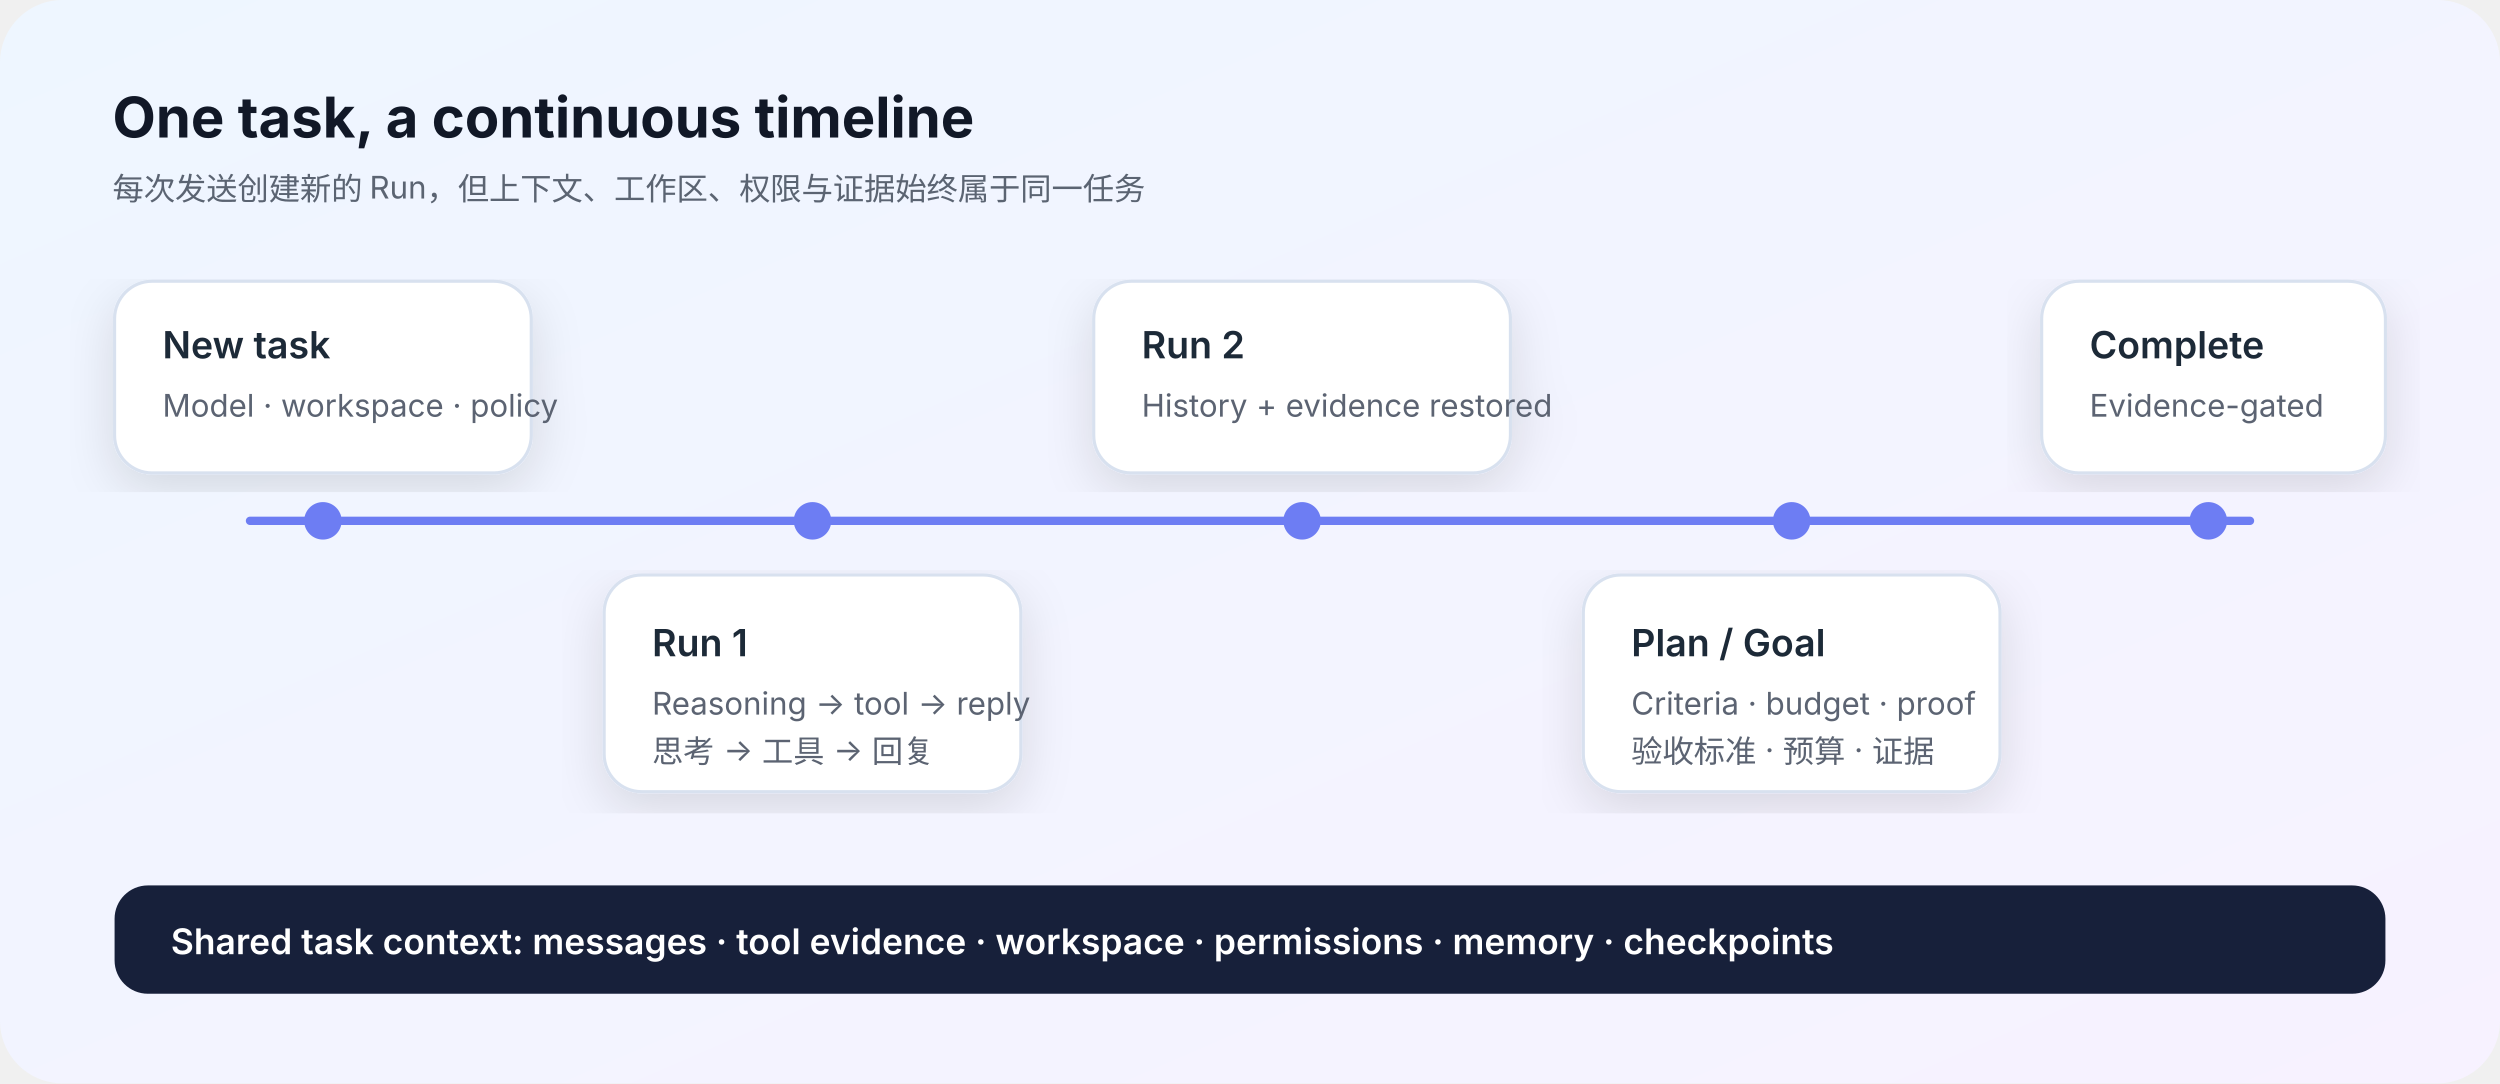
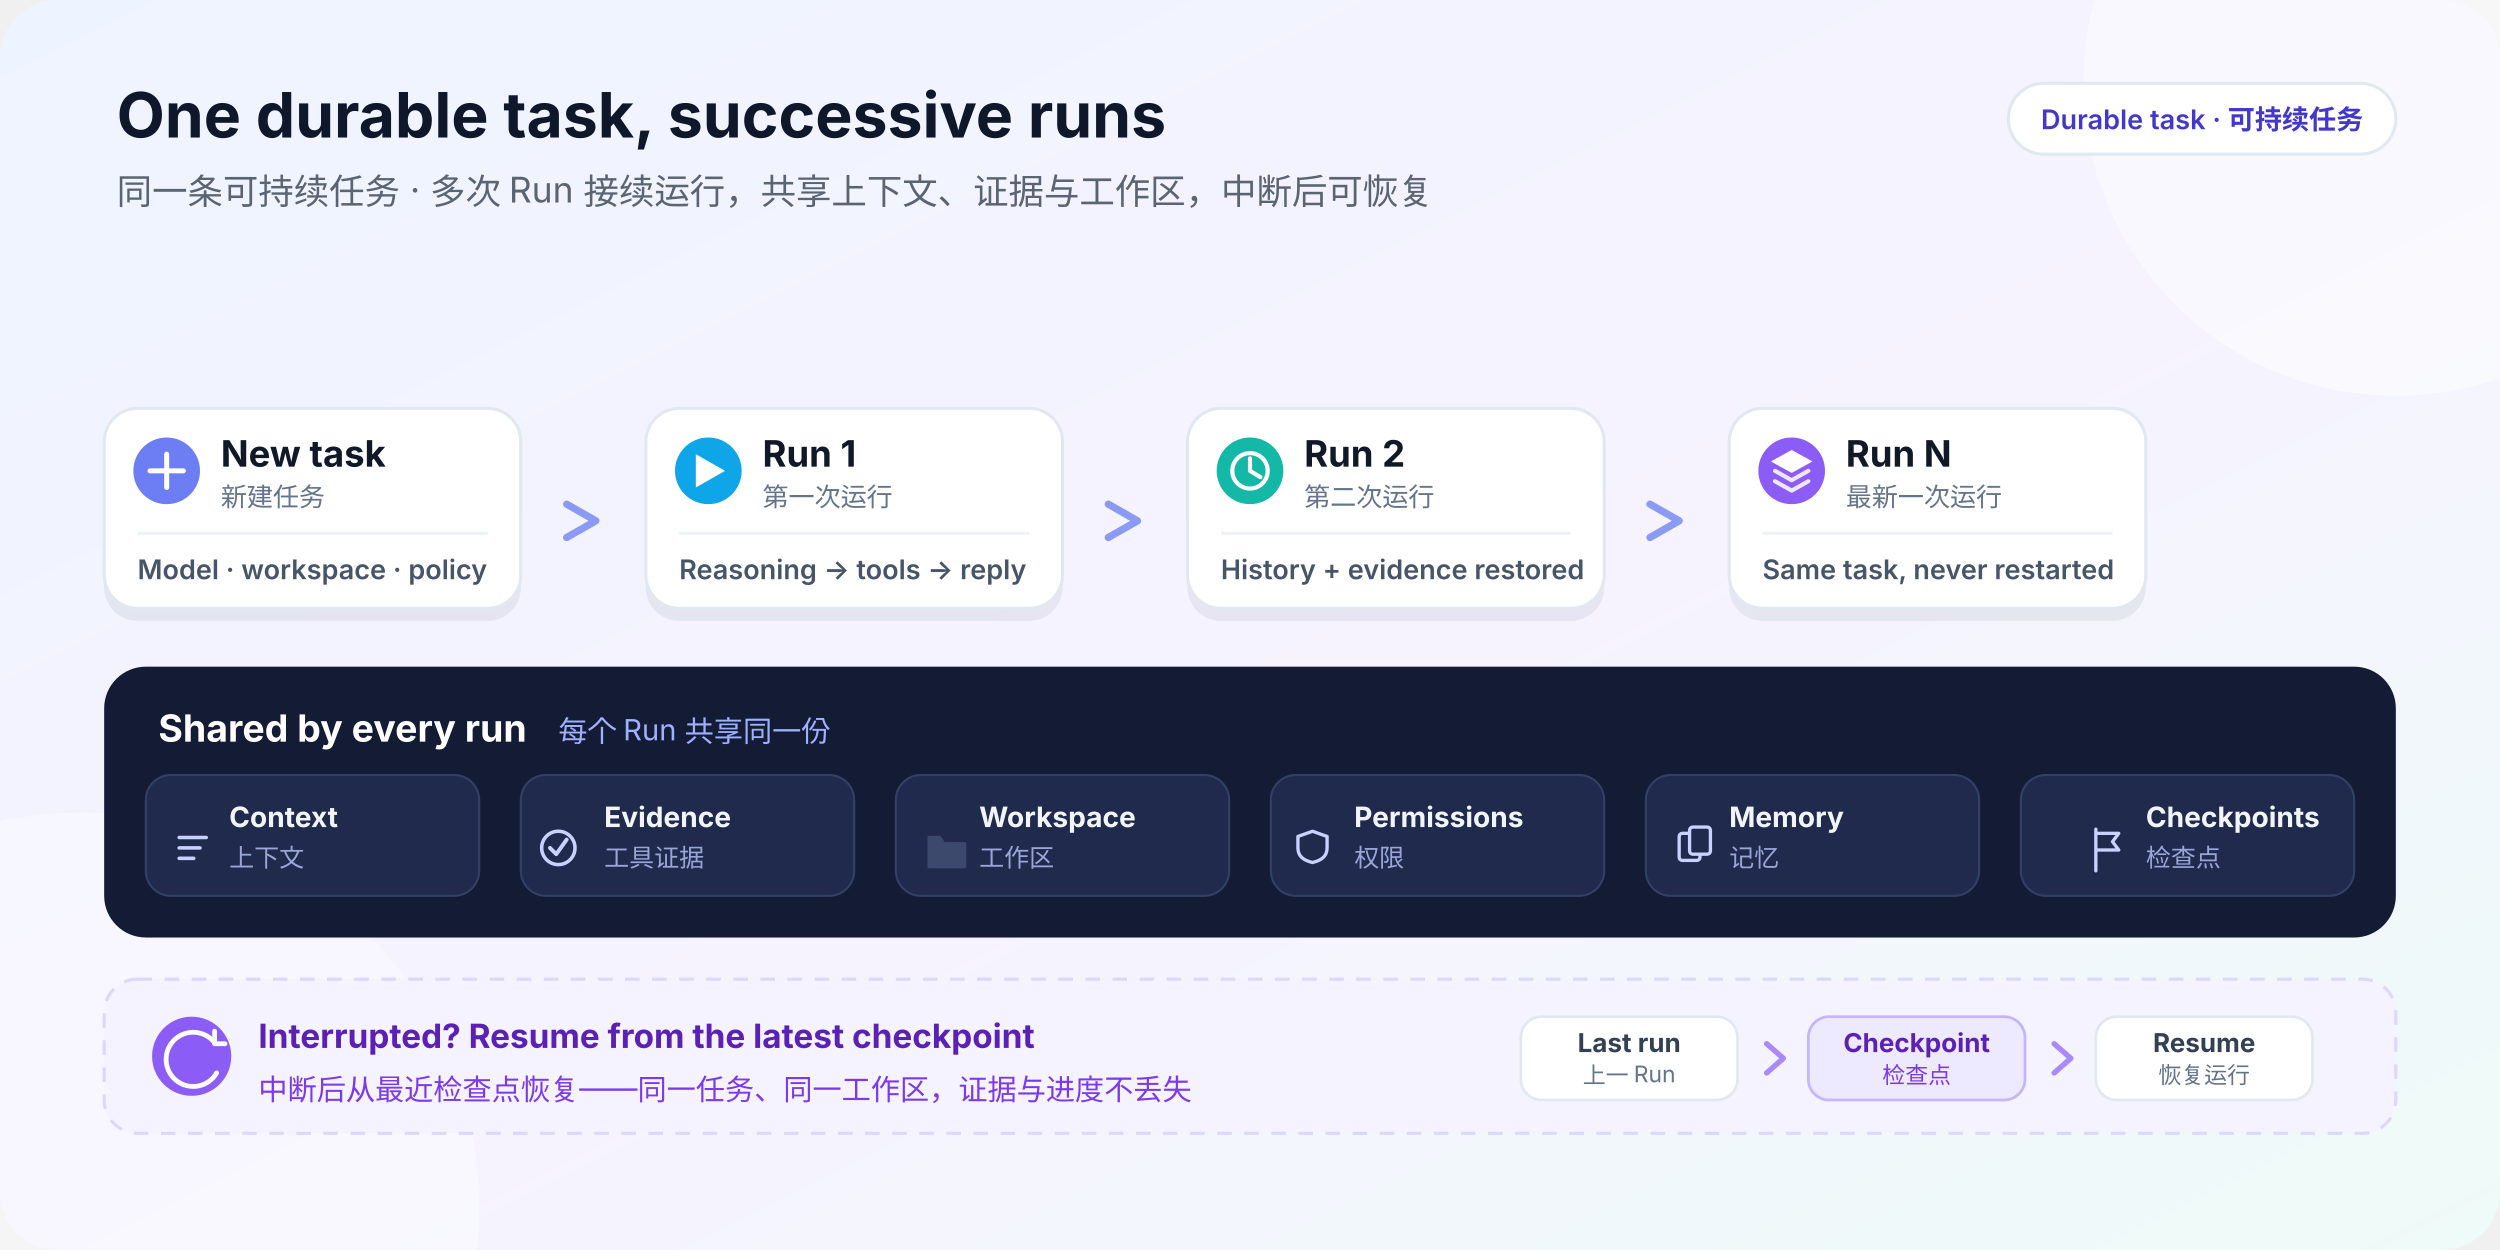
- <svg xmlns="http://www.w3.org/2000/svg" width="1200" height="520" viewBox="0 0 1200 520" role="img" aria-labelledby="title desc">
+ <svg xmlns="http://www.w3.org/2000/svg" width="1200" height="600" viewBox="0 0 1200 600" role="img" aria-labelledby="wf-title wf-desc">
  <defs>
-     <linearGradient id="bg" x1="0" y1="0" x2="1" y2="1">
-       <stop stop-color="#eef6ff" />
-       <stop offset="1" stop-color="#f7f2ff" />
+     <linearGradient id="wf-bg" x1="0" y1="0" x2="1" y2="1">
+       <stop offset="0" stop-color="#eef4ff" />
+       <stop offset="0.55" stop-color="#f6f3ff" />
+       <stop offset="1" stop-color="#eefbf8" />
    </linearGradient>
-     <filter id="shadow">
-       <feDropShadow dx="0" dy="8" stdDeviation="12" flood-opacity=".12" />
-     </filter>
-     <style>.h{font:700 27px -apple-system,BlinkMacSystemFont,"Segoe UI",sans-serif;fill:#111827}.t{font:600 18px -apple-system,BlinkMacSystemFont,"Segoe UI",sans-serif;fill:#1f2937}.s{font:400 15px -apple-system,BlinkMacSystemFont,"Segoe UI",sans-serif;fill:#5b6472}.card{fill:#fff;stroke:#d8e1ef;stroke-width:1.5}.line{stroke:#6d7df3;stroke-width:4;fill:none;stroke-linecap:round}.dot{fill:#6d7df3}</style>
+     <style>
+       .h-title{font:700 30px -apple-system,BlinkMacSystemFont,"Segoe UI","PingFang SC","Hiragino Sans GB","Microsoft YaHei",sans-serif;fill:#0f172a}
+       .h-sub{font:400 17px -apple-system,BlinkMacSystemFont,"Segoe UI","PingFang SC","Hiragino Sans GB","Microsoft YaHei",sans-serif;fill:#5b6472}
+       .badge{font:600 13px -apple-system,BlinkMacSystemFont,"Segoe UI","PingFang SC","Microsoft YaHei",sans-serif;fill:#4338ca}
+       .card-title{font:700 17.5px -apple-system,BlinkMacSystemFont,"Segoe UI","PingFang SC","Microsoft YaHei",sans-serif;fill:#111827}
+       .card-zh{font:400 12.5px -apple-system,BlinkMacSystemFont,"Segoe UI","PingFang SC","Microsoft YaHei",sans-serif;fill:#64748b}
+       .card-body{font:600 13px -apple-system,BlinkMacSystemFont,"Segoe UI","PingFang SC","Microsoft YaHei",sans-serif;fill:#475569}
+       .panel-title{font:700 18px -apple-system,BlinkMacSystemFont,"Segoe UI","PingFang SC","Microsoft YaHei",sans-serif;fill:#ffffff}
+       .panel-zh{font:400 14px -apple-system,BlinkMacSystemFont,"Segoe UI","PingFang SC","Microsoft YaHei",sans-serif;fill:#9fb0ff}
+       .chip-en{font:700 13.5px -apple-system,BlinkMacSystemFont,"Segoe UI","PingFang SC","Microsoft YaHei",sans-serif;fill:#f1f5f9}
+       .chip-zh{font:400 12px -apple-system,BlinkMacSystemFont,"Segoe UI","PingFang SC","Microsoft YaHei",sans-serif;fill:#9aa6d8}
+       .rec-en{font:700 16px -apple-system,BlinkMacSystemFont,"Segoe UI","PingFang SC","Microsoft YaHei",sans-serif;fill:#5b21b6}
+       .rec-zh{font:400 14px -apple-system,BlinkMacSystemFont,"Segoe UI","PingFang SC","Microsoft YaHei",sans-serif;fill:#7c3aed}
+       .mini-en{font:700 12.5px -apple-system,BlinkMacSystemFont,"Segoe UI","PingFang SC","Microsoft YaHei",sans-serif;fill:#334155}
+       .mini-zh{font:400 11px -apple-system,BlinkMacSystemFont,"Segoe UI","PingFang SC","Microsoft YaHei",sans-serif;fill:#64748b}
+       .mini-hi-en{font:700 12.5px -apple-system,BlinkMacSystemFont,"Segoe UI","PingFang SC","Microsoft YaHei",sans-serif;fill:#5b21b6}
+       .mini-hi-zh{font:400 11px -apple-system,BlinkMacSystemFont,"Segoe UI","PingFang SC","Microsoft YaHei",sans-serif;fill:#7c3aed}
+     </style>
  </defs>
-   <rect width="1200" height="520" rx="30" fill="url(#bg)" />
-   <text x="54" y="66" class="h">One task, a continuous timeline</text>
-   <text x="54" y="96" class="s">每次发送创建新的 Run，但上下文、工作区、权限与证据始终属于同一任务</text>
-   <path class="line" d="M120 250 H1080" />
-   <circle class="dot" cx="155" cy="250" r="9" />
-   <circle class="dot" cx="390" cy="250" r="9" />
-   <circle class="dot" cx="625" cy="250" r="9" />
-   <circle class="dot" cx="860" cy="250" r="9" />
-   <circle class="dot" cx="1060" cy="250" r="9" />
-   <g filter="url(#shadow)">
-     <rect class="card" x="55" y="135" width="200" height="92" rx="18" />
-     <text x="78" y="172" class="t">New task</text>
-     <text x="78" y="200" class="s">Model · workspace · policy</text>
+   <rect width="1200" height="600" rx="28" fill="url(#wf-bg)" />
+   <circle cx="1150" cy="40" r="150" fill="#ffffff" opacity="0.45" />
+   <circle cx="40" cy="580" r="190" fill="#ffffff" opacity="0.35" />
+   <text x="56" y="66" class="h-title">One durable task, successive runs</text>
+   <text x="56" y="98" class="h-sub">同一条可持续任务 · 多次 Run 接续运行，共享上下文、证据与工作区，中断后可恢复</text>
+   <rect x="964" y="40" width="186" height="34" rx="17" fill="#ffffff" stroke="#e2e8f0" stroke-width="1.5" />
+   <text x="1057" y="62" text-anchor="middle" class="badge">Durable task · 可持续任务</text>
+   <path d="M272 242 L286 250 L272 258" fill="none" stroke="#8b9bf5" stroke-width="3.5" stroke-linecap="round" stroke-linejoin="round" />
+   <path d="M532 242 L546 250 L532 258" fill="none" stroke="#8b9bf5" stroke-width="3.5" stroke-linecap="round" stroke-linejoin="round" />
+   <path d="M792 242 L806 250 L792 258" fill="none" stroke="#8b9bf5" stroke-width="3.5" stroke-linecap="round" stroke-linejoin="round" />
+   <g>
+     <rect x="50" y="202" width="200" height="96" rx="16" fill="#0f172a" opacity="0.07" />
+     <rect x="50" y="196" width="200" height="96" rx="16" fill="#ffffff" stroke="#e2e8f0" stroke-width="1.5" />
+     <circle cx="80" cy="226" r="16" fill="#6d7df3" />
+     <path d="M72 226 H88 M80 218 V234" stroke="#ffffff" stroke-width="2.4" stroke-linecap="round" />
+     <text x="106" y="224" class="card-title">New task</text>
+     <text x="106" y="243" class="card-zh">新建任务</text>
+     <line x1="66" y1="256" x2="234" y2="256" stroke="#eef2f7" stroke-width="1.5" />
+     <text x="66" y="278" class="card-body">Model · workspace · policy</text>
  </g>
-   <g filter="url(#shadow)">
-     <rect class="card" x="290" y="276" width="200" height="104" rx="18" />
-     <text x="313" y="315" class="t">Run 1</text>
-     <text x="313" y="343" class="s">Reasoning → tool → reply</text>
-     <text x="313" y="366" class="s">思考 → 工具 → 回复</text>
+   <g>
+     <rect x="310" y="202" width="200" height="96" rx="16" fill="#0f172a" opacity="0.07" />
+     <rect x="310" y="196" width="200" height="96" rx="16" fill="#ffffff" stroke="#e2e8f0" stroke-width="1.5" />
+     <circle cx="340" cy="226" r="16" fill="#0ea5e9" />
+     <path d="M334 218 L348 226 L334 234 Z" fill="#ffffff" />
+     <text x="366" y="224" class="card-title">Run 1</text>
+     <text x="366" y="243" class="card-zh">第一次运行</text>
+     <line x1="326" y1="256" x2="494" y2="256" stroke="#eef2f7" stroke-width="1.5" />
+     <text x="326" y="278" class="card-body">Reasoning → tools → reply</text>
  </g>
-   <g filter="url(#shadow)">
-     <rect class="card" x="525" y="135" width="200" height="92" rx="18" />
-     <text x="548" y="172" class="t">Run 2</text>
-     <text x="548" y="200" class="s">History + evidence restored</text>
+   <g>
+     <rect x="570" y="202" width="200" height="96" rx="16" fill="#0f172a" opacity="0.07" />
+     <rect x="570" y="196" width="200" height="96" rx="16" fill="#ffffff" stroke="#e2e8f0" stroke-width="1.5" />
+     <circle cx="600" cy="226" r="16" fill="#14b8a6" />
+     <circle cx="600" cy="226" r="8.5" fill="none" stroke="#ffffff" stroke-width="2" />
+     <path d="M600 220 V226 L605 229" fill="none" stroke="#ffffff" stroke-width="2" stroke-linecap="round" stroke-linejoin="round" />
+     <text x="626" y="224" class="card-title">Run 2</text>
+     <text x="626" y="243" class="card-zh">第二次运行</text>
+     <line x1="586" y1="256" x2="754" y2="256" stroke="#eef2f7" stroke-width="1.5" />
+     <text x="586" y="278" class="card-body">History + evidence restored</text>
  </g>
-   <g filter="url(#shadow)">
-     <rect class="card" x="760" y="276" width="200" height="104" rx="18" />
-     <text x="783" y="315" class="t">Plan / Goal</text>
-     <text x="783" y="343" class="s">Criteria · budget · proof</text>
-     <text x="783" y="366" class="s">验收标准 · 预算 · 证据</text>
+   <g>
+     <rect x="830" y="202" width="200" height="96" rx="16" fill="#0f172a" opacity="0.07" />
+     <rect x="830" y="196" width="200" height="96" rx="16" fill="#ffffff" stroke="#e2e8f0" stroke-width="1.5" />
+     <circle cx="860" cy="226" r="16" fill="#8b5cf6" />
+     <path d="M860 216 L870 221.5 L860 227 L850 221.5 Z" fill="#ffffff" />
+     <path d="M852 226 L860 230.5 L868 226 M852 231 L860 235.5 L868 231" fill="none" stroke="#ffffff" stroke-width="2" stroke-linecap="round" stroke-linejoin="round" opacity="0.85" />
+     <text x="886" y="224" class="card-title">Run N</text>
+     <text x="886" y="243" class="card-zh">最新一次运行</text>
+     <line x1="846" y1="256" x2="1014" y2="256" stroke="#eef2f7" stroke-width="1.5" />
+     <text x="846" y="278" class="card-body">Same task, never restarted</text>
  </g>
-   <g filter="url(#shadow)">
-     <rect class="card" x="980" y="135" width="165" height="92" rx="18" />
-     <text x="1003" y="172" class="t">Complete</text>
-     <text x="1003" y="200" class="s">Evidence-gated</text>
+   <rect x="50" y="320" width="1100" height="130" rx="20" fill="#141b34" />
+   <text x="76" y="356" class="panel-title">Shared by every run</text>
+   <text x="268" y="356" class="panel-zh">每个 Run 共享同一份</text>
+   <g>
+     <rect x="70" y="372" width="160" height="58" rx="12" fill="#1f2a4d" stroke="#334066" stroke-width="1" />
+     <path d="M86 402 H99 M86 407 H96 M86 412 H93" fill="none" stroke="#c7d2fe" stroke-width="1.7" stroke-linecap="round" />
+     <text x="110" y="397" class="chip-en">Context</text>
+     <text x="110" y="416" class="chip-zh">上下文</text>
  </g>
-   <rect x="55" y="425" width="1090" height="52" rx="16" fill="#17203a" />
-   <text x="82" y="458" style="font:600 17px -apple-system,BlinkMacSystemFont,'Segoe UI',sans-serif;fill:#fff">Shared task context: messages · tool evidence · workspace · permissions · memory · checkpoints</text>
+   <g>
+     <rect x="250" y="372" width="160" height="58" rx="12" fill="#1f2a4d" stroke="#334066" stroke-width="1" />
+     <circle cx="268" cy="407" r="8" fill="none" stroke="#c7d2fe" stroke-width="1.7" />
+     <path d="M264 407 L267 410 L272 403" fill="none" stroke="#c7d2fe" stroke-width="1.9" stroke-linecap="round" stroke-linejoin="round" />
+     <text x="290" y="397" class="chip-en">Evidence</text>
+     <text x="290" y="416" class="chip-zh">工具证据</text>
+   </g>
+   <g>
+     <rect x="430" y="372" width="160" height="58" rx="12" fill="#1f2a4d" stroke="#334066" stroke-width="1" />
+     <path d="M446 402 H451 L453 405 H463 V416 H446 Z" fill="#c7d2fe" opacity="0.18" stroke="#c7d2fe" stroke-width="1.6" stroke-linejoin="round" />
+     <text x="470" y="397" class="chip-en">Workspace</text>
+     <text x="470" y="416" class="chip-zh">工作区</text>
+   </g>
+   <g>
+     <rect x="610" y="372" width="160" height="58" rx="12" fill="#1f2a4d" stroke="#334066" stroke-width="1" />
+     <path d="M630 399 L637 401.5 V407 C637 411 634.3 413 630 414 C625.7 413 623 411 623 407 V401.5 Z" fill="none" stroke="#c7d2fe" stroke-width="1.6" stroke-linejoin="round" />
+     <text x="650" y="397" class="chip-en">Permissions</text>
+     <text x="650" y="416" class="chip-zh">权限</text>
+   </g>
+   <g>
+     <rect x="790" y="372" width="160" height="58" rx="12" fill="#1f2a4d" stroke="#334066" stroke-width="1" />
+     <rect x="806" y="400" width="10" height="13" rx="1.5" fill="none" stroke="#c7d2fe" stroke-width="1.6" />
+     <rect x="811" y="397" width="10" height="13" rx="1.5" fill="#1f2a4d" stroke="#c7d2fe" stroke-width="1.6" />
+     <text x="830" y="397" class="chip-en">Memory</text>
+     <text x="830" y="416" class="chip-zh">记忆</text>
+   </g>
+   <g>
+     <rect x="970" y="372" width="160" height="58" rx="12" fill="#1f2a4d" stroke="#334066" stroke-width="1" />
+     <path d="M1006 418 V398 M1006 400 H1017 L1014 404 L1017 408 H1006" fill="none" stroke="#c7d2fe" stroke-width="1.6" stroke-linecap="round" stroke-linejoin="round" />
+     <text x="1030" y="397" class="chip-en">Checkpoints</text>
+     <text x="1030" y="416" class="chip-zh">检查点</text>
+   </g>
+   <rect x="50" y="470" width="1100" height="74" rx="16" fill="#f5f3ff" stroke="#ddd6fe" stroke-width="1.5" stroke-dasharray="7 6" />
+   <circle cx="92" cy="507" r="19" fill="#8b5cf6" />
+   <path d="M103 500.5 A13 13 0 1 0 104 515" fill="none" stroke="#ffffff" stroke-width="2.3" stroke-linecap="round" />
+   <path d="M103 495 V501 H108" fill="none" stroke="#ffffff" stroke-width="2.3" stroke-linecap="round" stroke-linejoin="round" />
+   <text x="124" y="503" class="rec-en">Interrupted? Resume from the latest checkpoint</text>
+   <text x="124" y="528" class="rec-zh">中断后从最近检查点恢复——同一任务、同一工作区，证据与进度不丢失</text>
+   <rect x="730" y="488" width="104" height="40" rx="10" fill="#ffffff" stroke="#e2e8f0" stroke-width="1.3" />
+   <text x="782" y="505" text-anchor="middle" class="mini-en">Last run</text>
+   <text x="782" y="520" text-anchor="middle" class="mini-zh">上一 Run</text>
+   <path d="M848 501 L856 508 L848 515" fill="none" stroke="#a78bfa" stroke-width="2.6" stroke-linecap="round" stroke-linejoin="round" />
+   <rect x="868" y="488" width="104" height="40" rx="10" fill="#ede9fe" stroke="#c4b5fd" stroke-width="1.3" />
+   <text x="920" y="505" text-anchor="middle" class="mini-hi-en">Checkpoint</text>
+   <text x="920" y="520" text-anchor="middle" class="mini-hi-zh">检查点</text>
+   <path d="M986 501 L994 508 L986 515" fill="none" stroke="#a78bfa" stroke-width="2.6" stroke-linecap="round" stroke-linejoin="round" />
+   <rect x="1006" y="488" width="104" height="40" rx="10" fill="#ffffff" stroke="#e2e8f0" stroke-width="1.3" />
+   <text x="1058" y="505" text-anchor="middle" class="mini-en">Resume</text>
+   <text x="1058" y="520" text-anchor="middle" class="mini-zh">恢复运行</text>
</svg>
